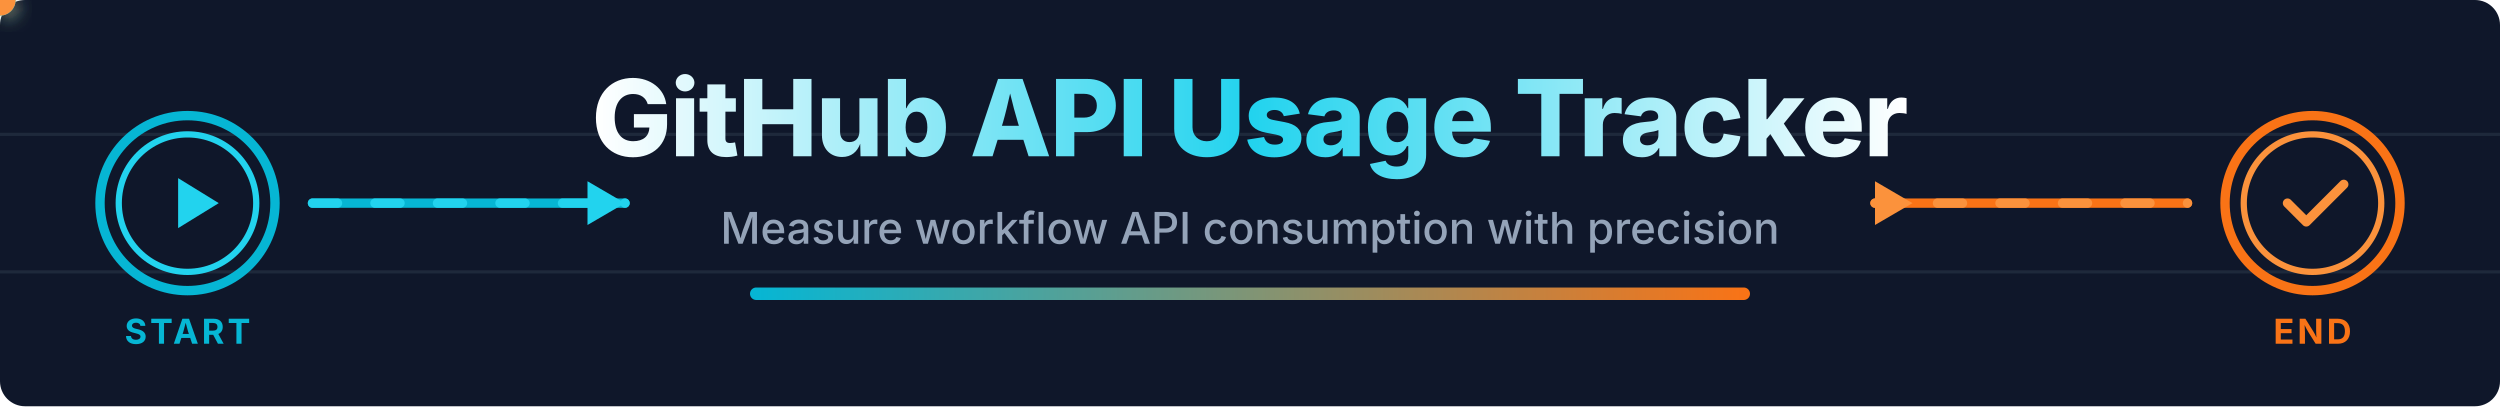
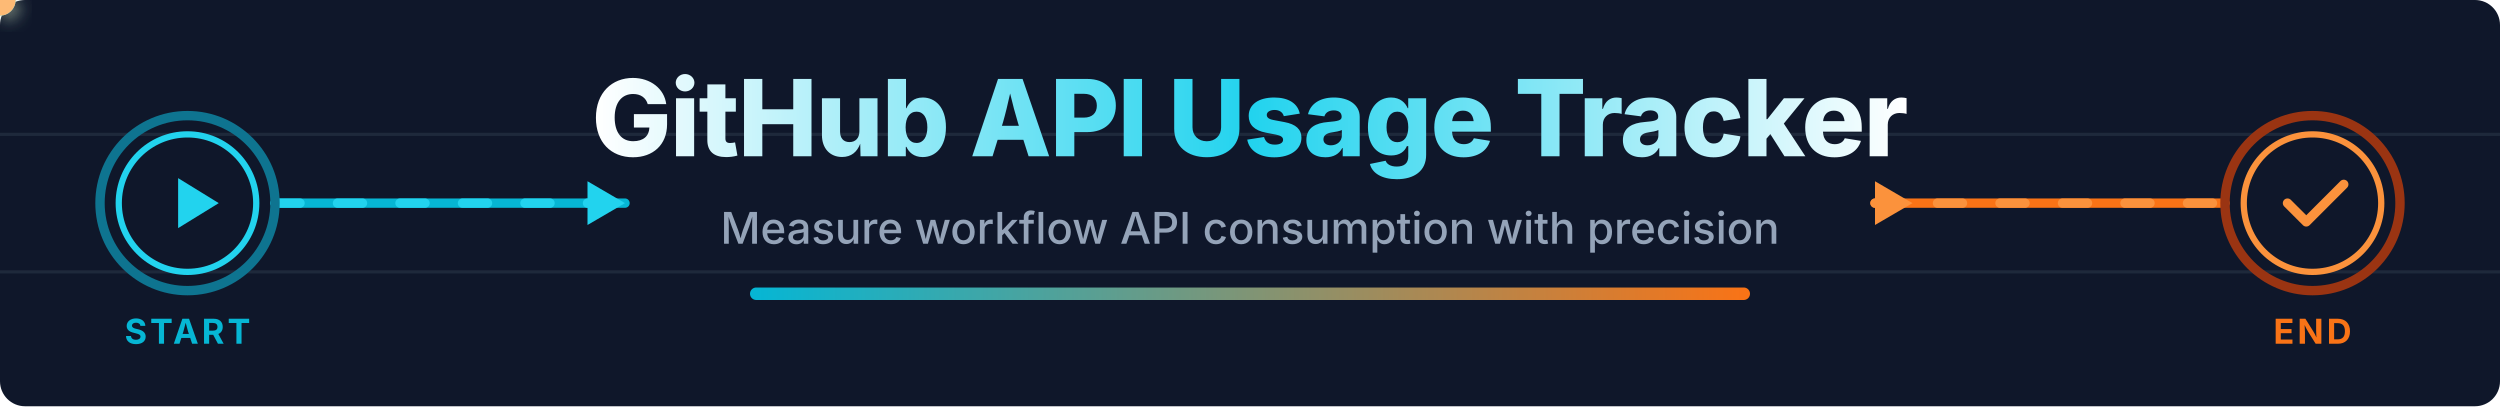
<svg xmlns="http://www.w3.org/2000/svg" viewBox="0 0 800 130">
  <defs>
    <linearGradient id="bgGrad" x1="0%" y1="0%" x2="100%" y2="0%">
      <stop offset="0%" style="stop-color:#0f172a" />
      <stop offset="100%" style="stop-color:#0f172a" />
    </linearGradient>
    <linearGradient id="textGrad" x1="0%" y1="0%" x2="100%" y2="0%">
      <stop offset="0%" style="stop-color:#ffffff" />
      <stop offset="50%" style="stop-color:#22d3ee" />
      <stop offset="100%" style="stop-color:#ffffff" />
      <animate attributeName="x1" values="0%;100%;0%" dur="6s" repeatCount="indefinite" />
      <animate attributeName="x2" values="100%;200%;100%" dur="6s" repeatCount="indefinite" />
    </linearGradient>
    <linearGradient id="accentGrad" x1="0%" y1="0%" x2="100%" y2="0%">
      <stop offset="0%" style="stop-color:#06b6d4" />
      <stop offset="100%" style="stop-color:#f97316" />
    </linearGradient>
    <linearGradient id="startGrad" x1="0%" y1="0%" x2="100%" y2="100%">
      <stop offset="0%" style="stop-color:#06b6d4" />
      <stop offset="100%" style="stop-color:#0891b2" />
    </linearGradient>
    <linearGradient id="endGrad" x1="0%" y1="0%" x2="100%" y2="100%">
      <stop offset="0%" style="stop-color:#f97316" />
      <stop offset="100%" style="stop-color:#ea580c" />
    </linearGradient>
    <filter id="glow" x="-50%" y="-50%" width="200%" height="200%">
      <feGaussianBlur stdDeviation="3" result="coloredBlur" />
      <feMerge>
        <feMergeNode in="coloredBlur" />
        <feMergeNode in="SourceGraphic" />
      </feMerge>
    </filter>
-     <path id="leftFlowPath" d="M 30 65 L 200 65" />
-     <path id="rightFlowPath" d="M 600 65 L 770 65" />
+     <path id="leftFlowPath" d="M 88 65 L 200 65" />
+     <path id="rightFlowPath" d="M 600 65 L 712 65" />
  </defs>
  <rect width="800" height="130" fill="#0f172a" rx="8" />
  <g stroke="#1e293b" stroke-width="1">
    <line x1="0" y1="43" x2="800" y2="43" />
    <line x1="0" y1="87" x2="800" y2="87" />
  </g>
-   <line x1="100" y1="65" x2="200" y2="65" stroke="#06b6d4" stroke-width="3" stroke-linecap="round" />
-   <line x1="100" y1="65" x2="200" y2="65" stroke="#22d3ee" stroke-width="3" stroke-dasharray="8,12" stroke-linecap="round">
-     <animate attributeName="stroke-dashoffset" from="0" to="-40" dur="2s" repeatCount="indefinite" />
+   <line x1="88" y1="65" x2="200" y2="65" stroke="#06b6d4" stroke-width="3" stroke-linecap="round" />
+   <line x1="88" y1="65" x2="200" y2="65" stroke="#22d3ee" stroke-width="3" stroke-dasharray="8,12" stroke-linecap="round">
+     <animate attributeName="stroke-dashoffset" from="0" to="-80" dur="4s" repeatCount="indefinite" />
  </line>
  <polygon points="200,65 188,58 188,72" fill="#22d3ee" />
  <g transform="translate(60, 65)">
-     <circle r="28" fill="none" stroke="#06b6d4" stroke-width="3" />
+     <circle r="28" fill="none" stroke="#0e7490" stroke-width="3" />
+     <path d="M -28,0 A 28,28 0 0,0 28,0" fill="none" stroke="#67e8f9" stroke-width="4" stroke-linecap="round" stroke-dasharray="15 180" stroke-dashoffset="20" filter="url(#glow)">
+       <animate attributeName="stroke-dashoffset" values="20;-95;20;20" keyTimes="0;0.2;0.22;1" dur="4s" repeatCount="indefinite" />
+       <animate attributeName="opacity" values="1;1;0;0;1" keyTimes="0;0.19;0.2;0.98;1" dur="4s" repeatCount="indefinite" />
+     </path>
+     <path d="M -28,0 A 28,28 0 0,1 28,0" fill="none" stroke="#67e8f9" stroke-width="4" stroke-linecap="round" stroke-dasharray="15 180" stroke-dashoffset="20" filter="url(#glow)">
+       <animate attributeName="stroke-dashoffset" values="20;-95;20;20" keyTimes="0;0.2;0.22;1" dur="4s" repeatCount="indefinite" />
+       <animate attributeName="opacity" values="1;1;0;0;1" keyTimes="0;0.19;0.2;0.98;1" dur="4s" repeatCount="indefinite" />
+     </path>
    <circle r="22" fill="#0f172a" stroke="#22d3ee" stroke-width="2" />
    <polygon points="-5,-8 -5,8 8,0" fill="#22d3ee" transform="translate(2,0)" />
  </g>
  <text x="60" y="110" text-anchor="middle" fill="#06b6d4" font-family="system-ui, -apple-system, sans-serif" font-size="11" font-weight="700" letter-spacing="1">START</text>
  <text x="400" y="50" text-anchor="middle" fill="url(#textGrad)" font-family="system-ui, -apple-system, BlinkMacSystemFont, 'Segoe UI', sans-serif" font-size="34" font-weight="800" letter-spacing="-0.5">
    GitHub API Usage Tracker
  </text>
  <text x="400" y="78" text-anchor="middle" fill="#94a3b8" font-family="system-ui, -apple-system, BlinkMacSystemFont, 'Segoe UI', sans-serif" font-size="14" font-weight="500">
    Measure workflow API consumption with precision
  </text>
  <rect x="240" y="92" width="320" height="4" rx="2" fill="url(#accentGrad)" />
-   <line x1="600" y1="65" x2="700" y2="65" stroke="#f97316" stroke-width="3" stroke-linecap="round" />
-   <line x1="600" y1="65" x2="700" y2="65" stroke="#fb923c" stroke-width="3" stroke-dasharray="8,12" stroke-linecap="round">
-     <animate attributeName="stroke-dashoffset" from="0" to="-40" dur="2s" repeatCount="indefinite" />
+   <line x1="600" y1="65" x2="712" y2="65" stroke="#f97316" stroke-width="3" stroke-linecap="round" />
+   <line x1="600" y1="65" x2="712" y2="65" stroke="#fb923c" stroke-width="3" stroke-dasharray="8,12" stroke-linecap="round">
+     <animate attributeName="stroke-dashoffset" from="0" to="-80" dur="4s" repeatCount="indefinite" />
  </line>
  <polygon points="612,65 600,58 600,72" fill="#fb923c" />
  <g transform="translate(740, 65)">
-     <circle r="28" fill="none" stroke="#f97316" stroke-width="3" />
+     <circle r="28" fill="none" stroke="#9a3412" stroke-width="3" />
+     <path d="M -28,0 A 28,28 0 0,0 28,0" fill="none" stroke="#fdba74" stroke-width="4" stroke-linecap="round" stroke-dasharray="15 180" stroke-dashoffset="20" filter="url(#glow)">
+       <animate attributeName="stroke-dashoffset" values="20;20;-95;20;20" keyTimes="0;0.6;0.8;0.82;1" dur="4s" repeatCount="indefinite" />
+       <animate attributeName="opacity" values="0;0;1;1;0;0" keyTimes="0;0.59;0.61;0.79;0.8;1" dur="4s" repeatCount="indefinite" />
+     </path>
+     <path d="M -28,0 A 28,28 0 0,1 28,0" fill="none" stroke="#fdba74" stroke-width="4" stroke-linecap="round" stroke-dasharray="15 180" stroke-dashoffset="20" filter="url(#glow)">
+       <animate attributeName="stroke-dashoffset" values="20;20;-95;20;20" keyTimes="0;0.6;0.8;0.82;1" dur="4s" repeatCount="indefinite" />
+       <animate attributeName="opacity" values="0;0;1;1;0;0" keyTimes="0;0.59;0.61;0.79;0.8;1" dur="4s" repeatCount="indefinite" />
+     </path>
    <circle r="22" fill="#0f172a" stroke="#fb923c" stroke-width="2" />
    <polyline points="-8,0 -2,6 10,-6" fill="none" stroke="#fb923c" stroke-width="3" stroke-linecap="round" stroke-linejoin="round" />
  </g>
  <text x="740" y="110" text-anchor="middle" fill="#f97316" font-family="system-ui, -apple-system, sans-serif" font-size="11" font-weight="700" letter-spacing="1">END</text>
-   <circle r="5" fill="#22d3ee" filter="url(#glow)">
-     <animateMotion dur="2s" repeatCount="indefinite">
+   <circle r="5" fill="#67e8f9" filter="url(#glow)">
+     <animateMotion dur="4s" repeatCount="indefinite" keyPoints="0;0;1;1" keyTimes="0;0.2;0.4;1" calcMode="spline" keySplines="0 0 1 1;0.25 0.1 0.25 1;0 0 1 1">
      <mpath href="#leftFlowPath" />
    </animateMotion>
+     <animate attributeName="opacity" values="0;0;1;1;0;0" keyTimes="0;0.18;0.22;0.38;0.42;1" dur="4s" repeatCount="indefinite" />
  </circle>
-   <circle r="5" fill="#fb923c" filter="url(#glow)">
-     <animateMotion dur="2s" repeatCount="indefinite" begin="1s">
+   <circle r="5" fill="#fdba74" filter="url(#glow)">
+     <animateMotion dur="4s" repeatCount="indefinite" keyPoints="0;0;1;1" keyTimes="0;0.4;0.6;1" calcMode="spline" keySplines="0 0 1 1;0.25 0.1 0.25 1;0 0 1 1">
      <mpath href="#rightFlowPath" />
    </animateMotion>
+     <animate attributeName="opacity" values="0;0;1;1;0;0" keyTimes="0;0.38;0.42;0.58;0.62;1" dur="4s" repeatCount="indefinite" />
  </circle>
</svg>
